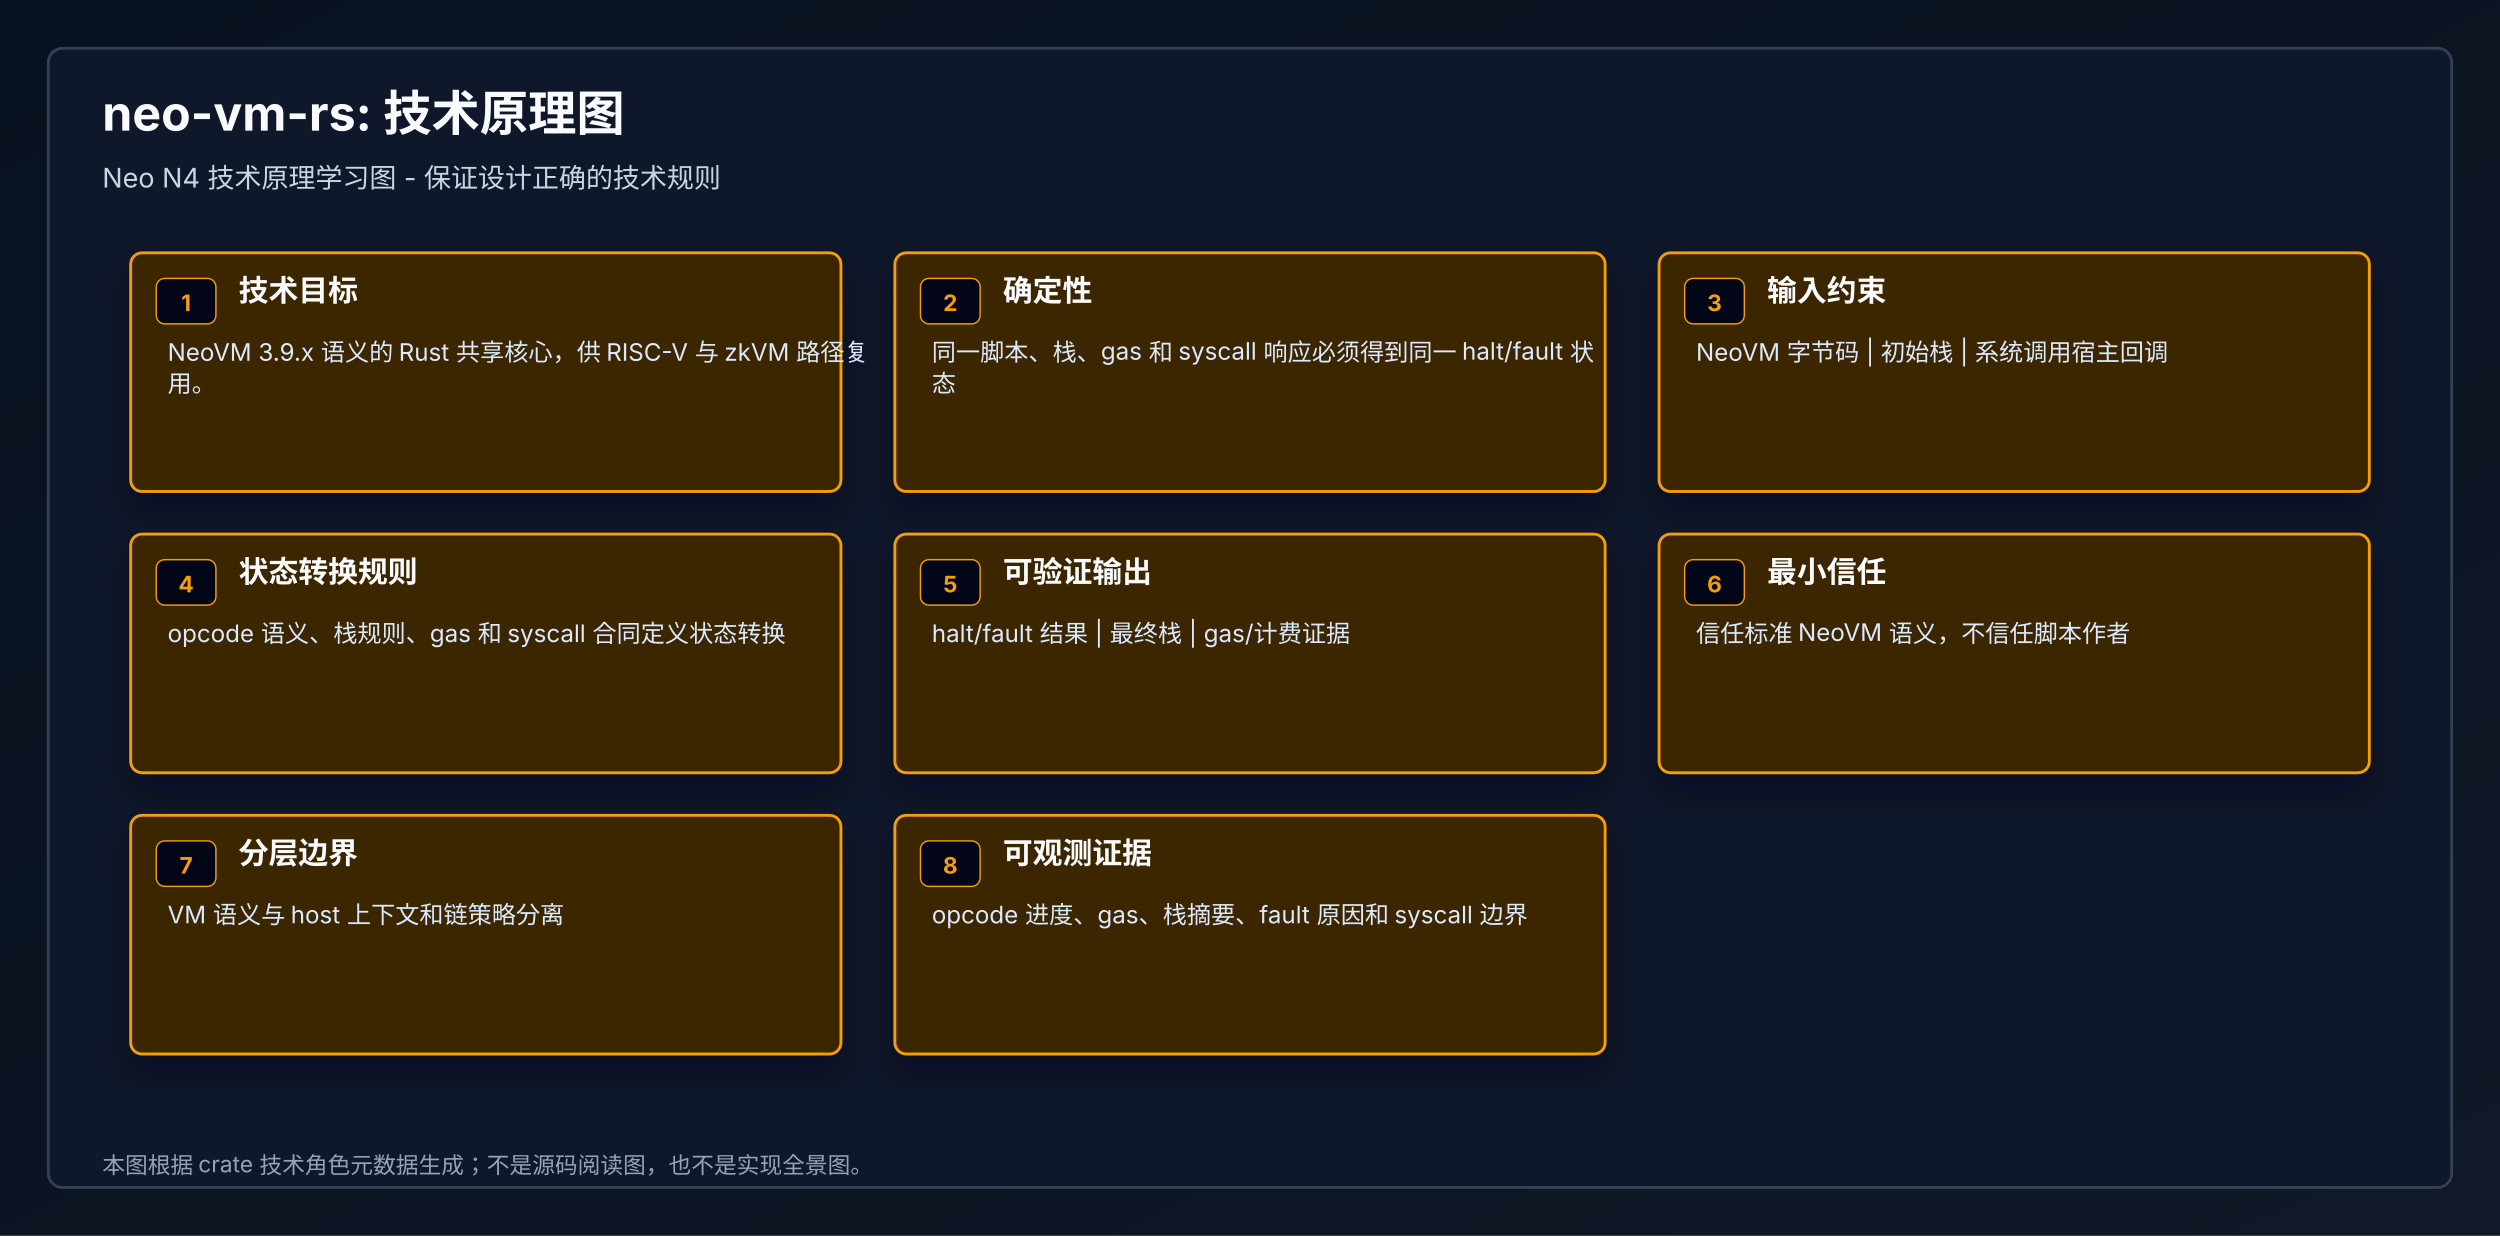
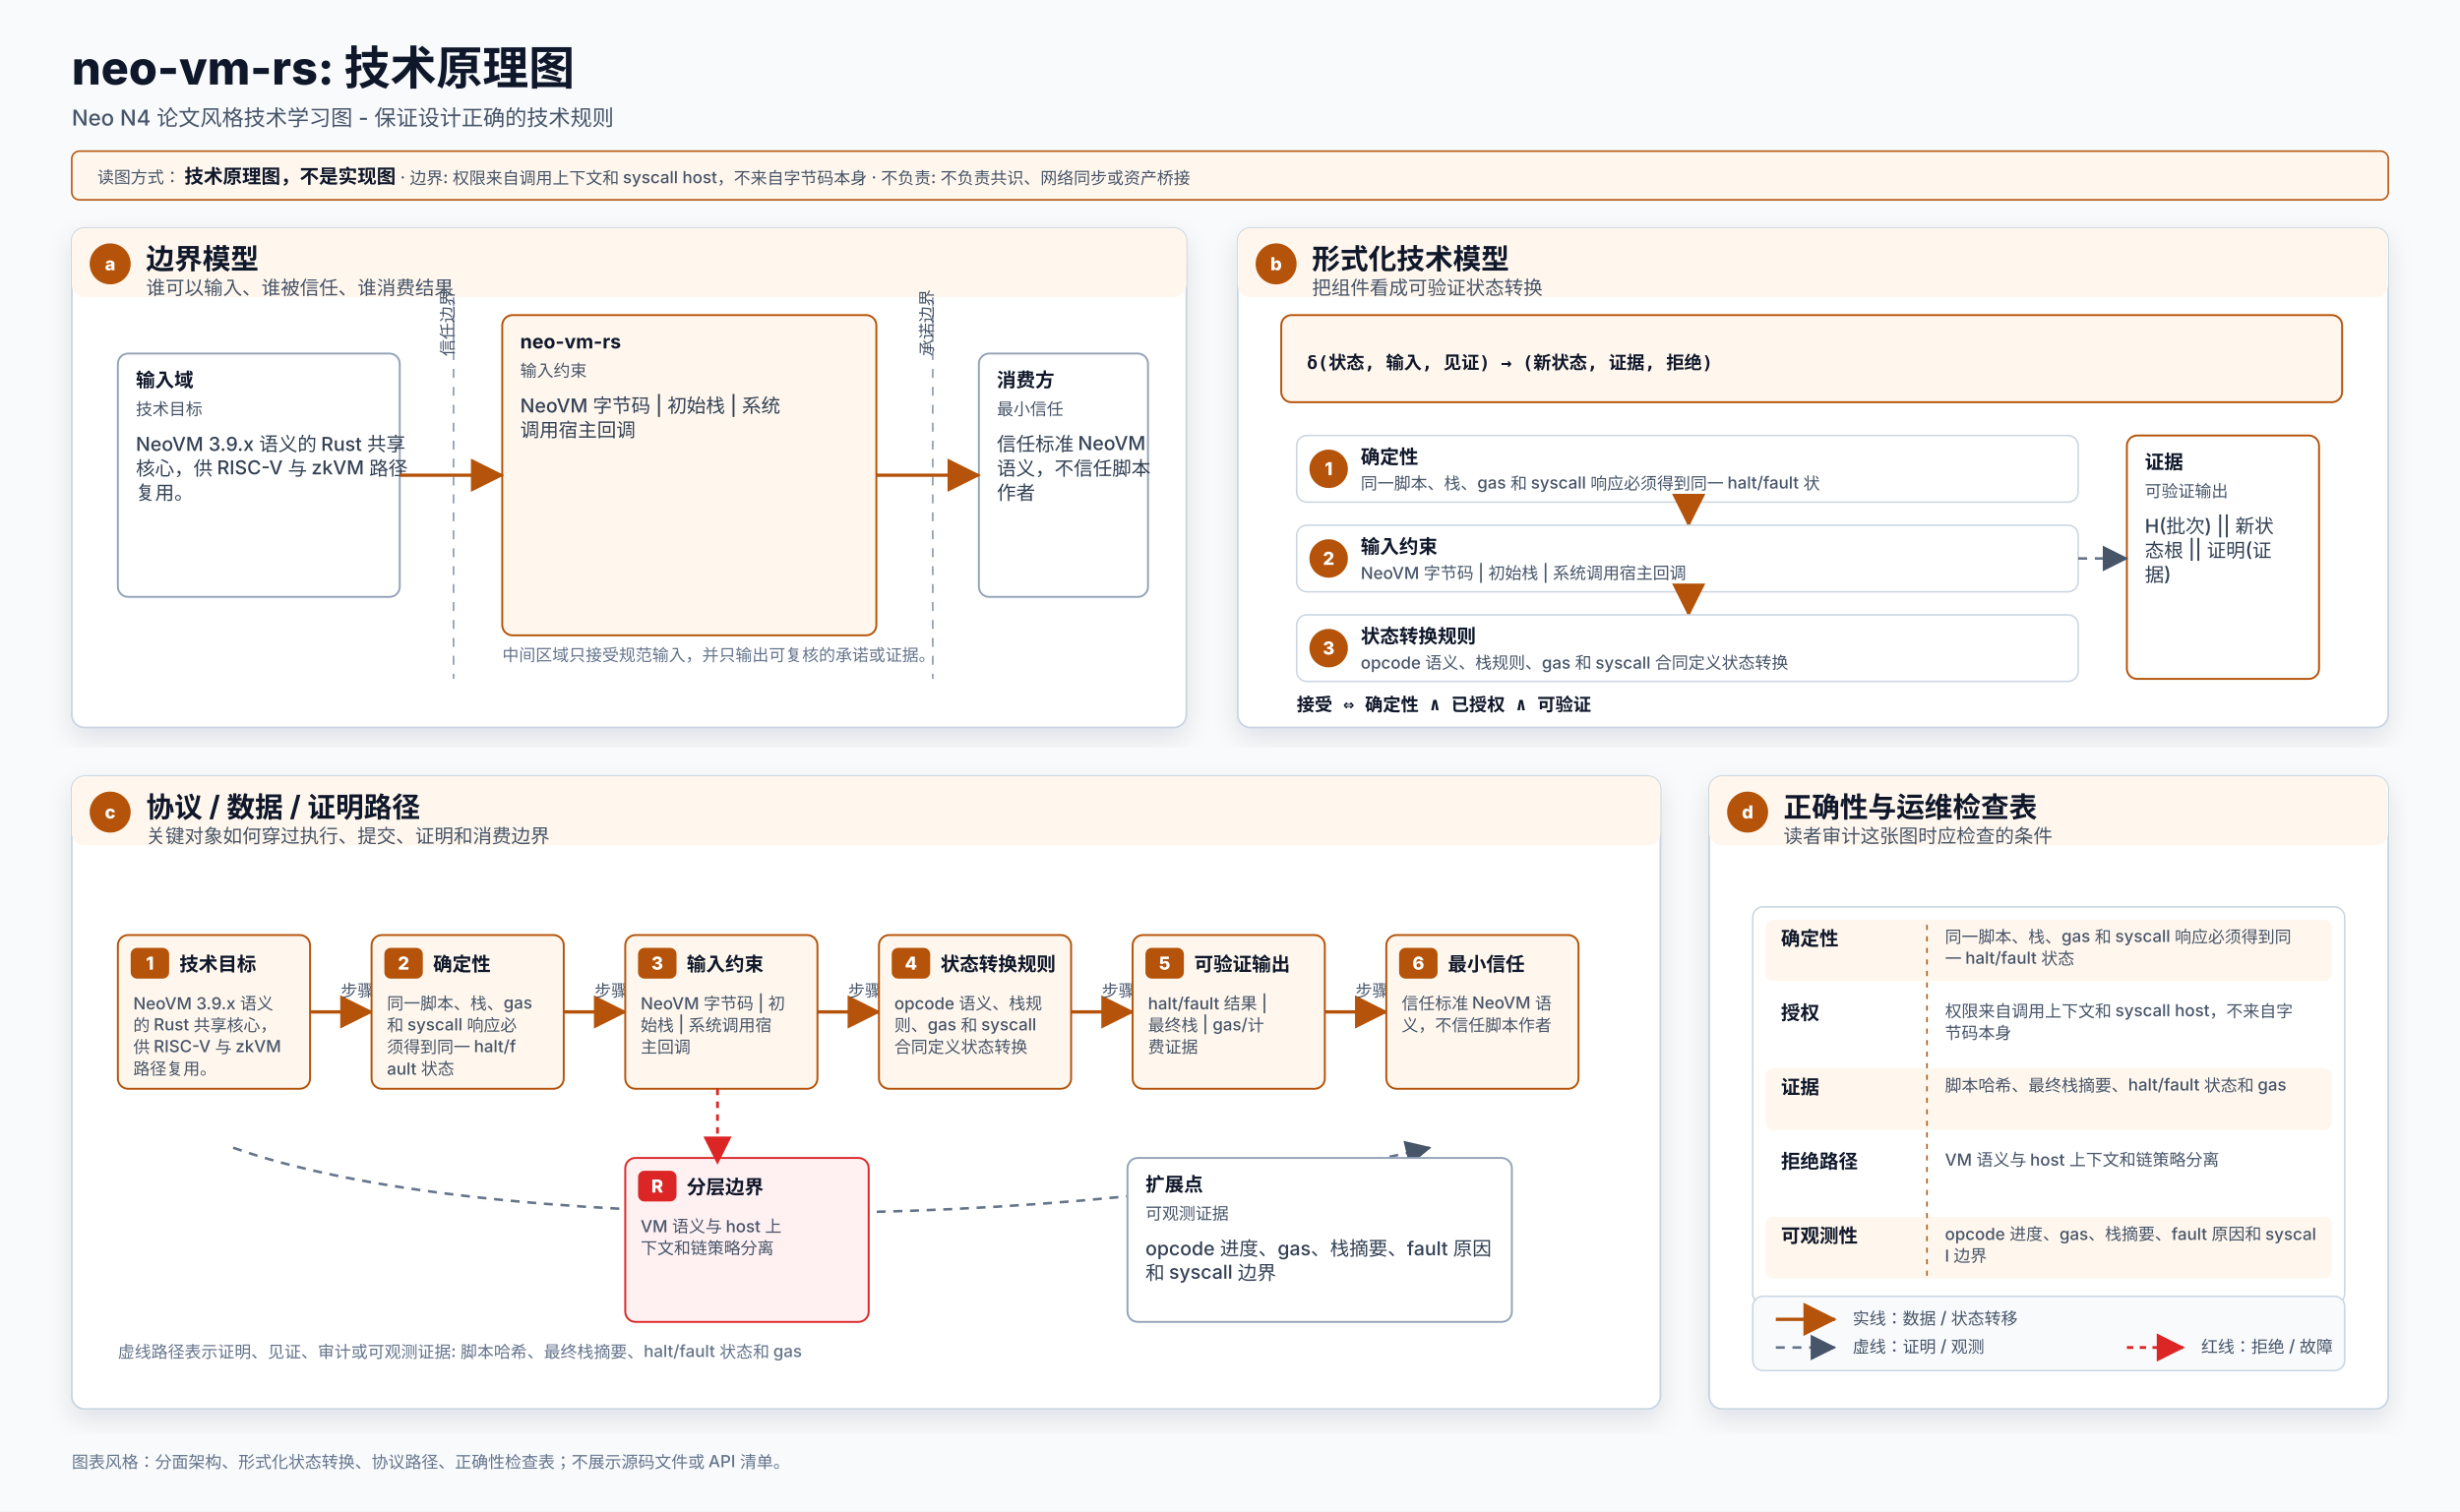
- <svg xmlns="http://www.w3.org/2000/svg" width="1760" height="870" viewBox="0 0 1760 870" role="img" aria-label="neo-vm-rs 技术原理图">
+ <svg xmlns="http://www.w3.org/2000/svg" width="1920" height="1180" viewBox="0 0 1920 1180" role="img" aria-label="neo-vm-rs 技术原理图">
  <defs>
-     <linearGradient id="bg" x1="0" y1="0" x2="1" y2="1">
-       <stop offset="0%" stop-color="#08111f" />
-       <stop offset="100%" stop-color="#111827" />
-     </linearGradient>
-     <filter id="shadow" x="-15%" y="-15%" width="130%" height="130%">
-       <feDropShadow dx="0" dy="14" stdDeviation="12" flood-color="#020617" flood-opacity="0.42" />
+     <marker id="arrow" viewBox="0 0 10 10" refX="9.4" refY="5" markerWidth="10" markerHeight="10" orient="auto">
+       <path d="M0,0 L10,5 L0,10 Z" fill="#475569" />
+     </marker>
+     <marker id="arrowAccent" viewBox="0 0 10 10" refX="9.4" refY="5" markerWidth="10" markerHeight="10" orient="auto">
+       <path d="M0,0 L10,5 L0,10 Z" fill="#b45309" />
+     </marker>
+     <marker id="arrowFault" viewBox="0 0 10 10" refX="9.4" refY="5" markerWidth="10" markerHeight="10" orient="auto">
+       <path d="M0,0 L10,5 L0,10 Z" fill="#dc2626" />
+     </marker>
+     <filter id="paperShadow" x="-3%" y="-4%" width="106%" height="108%">
+       <feDropShadow dx="0" dy="8" stdDeviation="10" flood-color="#0f172a" flood-opacity="0.10" />
    </filter>
+     <style>
+ .bg{fill:#f8fafc}.panel{fill:#ffffff;stroke:#cbd5e1;stroke-width:1.5;filter:url(#paperShadow)}
+ .panelTitle{font:700 22px 'Inter','Segoe UI',Arial,sans-serif;fill:#0f172a}.panelSub{font:500 15px 'Inter','Segoe UI',Arial,sans-serif;fill:#475569}
+ .title{font:800 36px 'Inter','Segoe UI',Arial,sans-serif;fill:#0f172a}.subtitle{font:500 17px 'Inter','Segoe UI',Arial,sans-serif;fill:#475569}
+ .small{font:500 13px 'Inter','Segoe UI',Arial,sans-serif;fill:#475569}.body{font:500 15px 'Inter','Segoe UI',Arial,sans-serif;fill:#334155}
+ .bodyStrong{font:750 15px 'Inter','Segoe UI',Arial,sans-serif;fill:#0f172a}.mono{font:650 14px 'Cascadia Mono','SFMono-Regular',Consolas,monospace;fill:#0f172a}
+ .label{font:800 14px 'Inter','Segoe UI',Arial,sans-serif;fill:#ffffff}.caption{font:500 13px 'Inter','Segoe UI',Arial,sans-serif;fill:#64748b}
+ .arrow{stroke:#475569;stroke-width:2.2;fill:none;marker-end:url(#arrow)}.arrowAccent{stroke:#b45309;stroke-width:2.6;fill:none;marker-end:url(#arrowAccent)}.arrowDash{stroke:#64748b;stroke-width:2;fill:none;stroke-dasharray:7 6;marker-end:url(#arrow)}.arrowFault{stroke:#dc2626;stroke-width:2.2;fill:none;stroke-dasharray:5 5;marker-end:url(#arrowFault)}
+ </style>
  </defs>
-   <rect width="1760" height="100%" fill="url(#bg)" />
-   <rect x="34" y="34" width="1692" height="802" rx="10" fill="#0f172a" stroke="#334155" stroke-width="2" />
-   <text x="72" y="92" fill="#f8fafc" font-family="Inter,Segoe UI,Arial,sans-serif" font-size="34" font-weight="700">neo-vm-rs: 技术原理图</text>
-   <text x="72" y="132" fill="#cbd5e1" font-family="Inter,Segoe UI,Arial,sans-serif" font-size="19">Neo N4 技术原理学习图 - 保证设计正确的技术规则</text>
-   <rect x="92" y="178" width="500" height="168" rx="8" fill="#3a2500" stroke="#f59e0b" stroke-width="2" filter="url(#shadow)" />
-   <rect x="110" y="196" width="42" height="32" rx="6" fill="#020617" stroke="#f59e0b" stroke-width="1" />
-   <text x="131" y="219" text-anchor="middle" fill="#f59e0b" font-family="Inter,Segoe UI,Arial,sans-serif" font-size="16" font-weight="700">1</text>
-   <text x="168" y="212" fill="#f8fafc" font-family="Inter,Segoe UI,Arial,sans-serif" font-size="21" font-weight="700">技术目标</text>
-   <text x="118" y="254" fill="#dbeafe" font-family="Inter,Segoe UI,Arial,sans-serif" font-size="17">NeoVM 3.9.x 语义的 Rust 共享核心，供 RISC-V 与 zkVM 路径复</text>
-   <text x="118" y="276" fill="#dbeafe" font-family="Inter,Segoe UI,Arial,sans-serif" font-size="17">用。</text>
-   <rect x="630" y="178" width="500" height="168" rx="8" fill="#3a2500" stroke="#f59e0b" stroke-width="2" filter="url(#shadow)" />
-   <rect x="648" y="196" width="42" height="32" rx="6" fill="#020617" stroke="#f59e0b" stroke-width="1" />
-   <text x="669" y="219" text-anchor="middle" fill="#f59e0b" font-family="Inter,Segoe UI,Arial,sans-serif" font-size="16" font-weight="700">2</text>
-   <text x="706" y="212" fill="#f8fafc" font-family="Inter,Segoe UI,Arial,sans-serif" font-size="21" font-weight="700">确定性</text>
-   <text x="656" y="254" fill="#dbeafe" font-family="Inter,Segoe UI,Arial,sans-serif" font-size="17">同一脚本、栈、gas 和 syscall 响应必须得到同一 halt/fault 状</text>
-   <text x="656" y="276" fill="#dbeafe" font-family="Inter,Segoe UI,Arial,sans-serif" font-size="17">态</text>
-   <rect x="1168" y="178" width="500" height="168" rx="8" fill="#3a2500" stroke="#f59e0b" stroke-width="2" filter="url(#shadow)" />
-   <rect x="1186" y="196" width="42" height="32" rx="6" fill="#020617" stroke="#f59e0b" stroke-width="1" />
-   <text x="1207" y="219" text-anchor="middle" fill="#f59e0b" font-family="Inter,Segoe UI,Arial,sans-serif" font-size="16" font-weight="700">3</text>
-   <text x="1244" y="212" fill="#f8fafc" font-family="Inter,Segoe UI,Arial,sans-serif" font-size="21" font-weight="700">输入约束</text>
-   <text x="1194" y="254" fill="#dbeafe" font-family="Inter,Segoe UI,Arial,sans-serif" font-size="17">NeoVM 字节码 | 初始栈 | 系统调用宿主回调</text>
-   <rect x="92" y="376" width="500" height="168" rx="8" fill="#3a2500" stroke="#f59e0b" stroke-width="2" filter="url(#shadow)" />
-   <rect x="110" y="394" width="42" height="32" rx="6" fill="#020617" stroke="#f59e0b" stroke-width="1" />
-   <text x="131" y="417" text-anchor="middle" fill="#f59e0b" font-family="Inter,Segoe UI,Arial,sans-serif" font-size="16" font-weight="700">4</text>
-   <text x="168" y="410" fill="#f8fafc" font-family="Inter,Segoe UI,Arial,sans-serif" font-size="21" font-weight="700">状态转换规则</text>
-   <text x="118" y="452" fill="#dbeafe" font-family="Inter,Segoe UI,Arial,sans-serif" font-size="17">opcode 语义、栈规则、gas 和 syscall 合同定义状态转换</text>
-   <rect x="630" y="376" width="500" height="168" rx="8" fill="#3a2500" stroke="#f59e0b" stroke-width="2" filter="url(#shadow)" />
-   <rect x="648" y="394" width="42" height="32" rx="6" fill="#020617" stroke="#f59e0b" stroke-width="1" />
-   <text x="669" y="417" text-anchor="middle" fill="#f59e0b" font-family="Inter,Segoe UI,Arial,sans-serif" font-size="16" font-weight="700">5</text>
-   <text x="706" y="410" fill="#f8fafc" font-family="Inter,Segoe UI,Arial,sans-serif" font-size="21" font-weight="700">可验证输出</text>
-   <text x="656" y="452" fill="#dbeafe" font-family="Inter,Segoe UI,Arial,sans-serif" font-size="17">halt/fault 结果 | 最终栈 | gas/计费证据</text>
-   <rect x="1168" y="376" width="500" height="168" rx="8" fill="#3a2500" stroke="#f59e0b" stroke-width="2" filter="url(#shadow)" />
-   <rect x="1186" y="394" width="42" height="32" rx="6" fill="#020617" stroke="#f59e0b" stroke-width="1" />
-   <text x="1207" y="417" text-anchor="middle" fill="#f59e0b" font-family="Inter,Segoe UI,Arial,sans-serif" font-size="16" font-weight="700">6</text>
-   <text x="1244" y="410" fill="#f8fafc" font-family="Inter,Segoe UI,Arial,sans-serif" font-size="21" font-weight="700">最小信任</text>
-   <text x="1194" y="452" fill="#dbeafe" font-family="Inter,Segoe UI,Arial,sans-serif" font-size="17">信任标准 NeoVM 语义，不信任脚本作者</text>
-   <rect x="92" y="574" width="500" height="168" rx="8" fill="#3a2500" stroke="#f59e0b" stroke-width="2" filter="url(#shadow)" />
-   <rect x="110" y="592" width="42" height="32" rx="6" fill="#020617" stroke="#f59e0b" stroke-width="1" />
-   <text x="131" y="615" text-anchor="middle" fill="#f59e0b" font-family="Inter,Segoe UI,Arial,sans-serif" font-size="16" font-weight="700">7</text>
-   <text x="168" y="608" fill="#f8fafc" font-family="Inter,Segoe UI,Arial,sans-serif" font-size="21" font-weight="700">分层边界</text>
-   <text x="118" y="650" fill="#dbeafe" font-family="Inter,Segoe UI,Arial,sans-serif" font-size="17">VM 语义与 host 上下文和链策略分离</text>
-   <rect x="630" y="574" width="500" height="168" rx="8" fill="#3a2500" stroke="#f59e0b" stroke-width="2" filter="url(#shadow)" />
-   <rect x="648" y="592" width="42" height="32" rx="6" fill="#020617" stroke="#f59e0b" stroke-width="1" />
-   <text x="669" y="615" text-anchor="middle" fill="#f59e0b" font-family="Inter,Segoe UI,Arial,sans-serif" font-size="16" font-weight="700">8</text>
-   <text x="706" y="608" fill="#f8fafc" font-family="Inter,Segoe UI,Arial,sans-serif" font-size="21" font-weight="700">可观测证据</text>
-   <text x="656" y="650" fill="#dbeafe" font-family="Inter,Segoe UI,Arial,sans-serif" font-size="17">opcode 进度、gas、栈摘要、fault 原因和 syscall 边界</text>
-   <text x="72" y="826" fill="#94a3b8" font-family="Inter,Segoe UI,Arial,sans-serif" font-size="16">本图根据 crate 技术角色元数据生成；不是源码阅读图，也不是实现全景图。</text>
+   <rect class="bg" width="1920" height="1180" />
+   <text x="56" y="66" class="title">neo-vm-rs: 技术原理图</text>
+   <text x="56" y="98" class="subtitle">Neo N4 论文风格技术学习图 - 保证设计正确的技术规则</text>
+   <rect x="56" y="118" width="1808" height="38" rx="6" fill="#fff7ed" stroke="#b45309" stroke-width="1.2" />
+   <text x="76" y="143" class="small">读图方式： <tspan class="bodyStrong">技术原理图，不是实现图</tspan> · 边界: 权限来自调用上下文和 syscall host，不来自字节码本身 · 不负责: 不负责共识、网络同步或资产桥接</text>
+   <rect x="56" y="178" width="870" height="390" rx="10" class="panel" />
+   <rect x="56" y="178" width="870" height="54" rx="10" fill="#fff7ed" stroke="#cbd5e1" stroke-width="0" />
+   <circle cx="86" cy="206" r="16" fill="#b45309" />
+   <text x="86" y="211" text-anchor="middle" class="label">a</text>
+   <text x="114" y="210" class="panelTitle">边界模型</text>
+   <text x="114" y="230" class="panelSub">谁可以输入、谁被信任、谁消费结果</text>
+   <rect x="966" y="178" width="898" height="390" rx="10" class="panel" />
+   <rect x="966" y="178" width="898" height="54" rx="10" fill="#fff7ed" stroke="#cbd5e1" stroke-width="0" />
+   <circle cx="996" cy="206" r="16" fill="#b45309" />
+   <text x="996" y="211" text-anchor="middle" class="label">b</text>
+   <text x="1024" y="210" class="panelTitle">形式化技术模型</text>
+   <text x="1024" y="230" class="panelSub">把组件看成可验证状态转换</text>
+   <rect x="56" y="606" width="1240" height="494" rx="10" class="panel" />
+   <rect x="56" y="606" width="1240" height="54" rx="10" fill="#fff7ed" stroke="#cbd5e1" stroke-width="0" />
+   <circle cx="86" cy="634" r="16" fill="#b45309" />
+   <text x="86" y="639" text-anchor="middle" class="label">c</text>
+   <text x="114" y="638" class="panelTitle">协议 / 数据 / 证明路径</text>
+   <text x="114" y="658" class="panelSub">关键对象如何穿过执行、提交、证明和消费边界</text>
+   <rect x="1334" y="606" width="530" height="494" rx="10" class="panel" />
+   <rect x="1334" y="606" width="530" height="54" rx="10" fill="#fff7ed" stroke="#cbd5e1" stroke-width="0" />
+   <circle cx="1364" cy="634" r="16" fill="#b45309" />
+   <text x="1364" y="639" text-anchor="middle" class="label">d</text>
+   <text x="1392" y="638" class="panelTitle">正确性与运维检查表</text>
+   <text x="1392" y="658" class="panelSub">读者审计这张图时应检查的条件</text>
+   <rect x="92" y="276" width="220" height="190" rx="8" fill="#ffffff" stroke="#94a3b8" stroke-width="1.5" />
+   <text x="106" y="302" class="bodyStrong">输入域</text>
+   <text x="106" y="324" class="small">技术目标</text>
+   <text x="106" y="352" class="body">NeoVM 3.9.x 语义的 Rust 共享</text>
+   <text x="106" y="371" class="body">核心，供 RISC-V 与 zkVM 路径</text>
+   <text x="106" y="390" class="body">复用。</text>
+   <line x1="354" y1="232" x2="354" y2="530" stroke="#94a3b8" stroke-width="1.4" stroke-dasharray="7 7" />
+   <text x="354" y="252" class="small" text-anchor="middle" transform="rotate(-90 354 252)">信任边界</text>
+   <rect x="392" y="246" width="292" height="250" rx="8" fill="#fff7ed" stroke="#b45309" stroke-width="1.5" />
+   <text x="406" y="272" class="bodyStrong">neo-vm-rs</text>
+   <text x="406" y="294" class="small">输入约束</text>
+   <text x="406" y="322" class="body">NeoVM 字节码 | 初始栈 | 系统</text>
+   <text x="406" y="341" class="body">调用宿主回调</text>
+   <line x1="728" y1="232" x2="728" y2="530" stroke="#94a3b8" stroke-width="1.4" stroke-dasharray="7 7" />
+   <text x="728" y="252" class="small" text-anchor="middle" transform="rotate(-90 728 252)">承诺边界</text>
+   <rect x="764" y="276" width="132" height="190" rx="8" fill="#ffffff" stroke="#94a3b8" stroke-width="1.5" />
+   <text x="778" y="302" class="bodyStrong">消费方</text>
+   <text x="778" y="324" class="small">最小信任</text>
+   <text x="778" y="352" class="body">信任标准 NeoVM </text>
+   <text x="778" y="371" class="body">语义，不信任脚本</text>
+   <text x="778" y="390" class="body">作者</text>
+   <path class="arrowAccent" d="M312 371 C338 371 358 371 392 371" />
+   <path class="arrowAccent" d="M684 371 C706 371 730 371 764 371" />
+   <text x="392" y="516" class="caption">中间区域只接受规范输入，并只输出可复核的承诺或证据。</text>
+   <rect x="1000" y="246" width="828" height="68" rx="8" fill="#fff7ed" stroke="#b45309" stroke-width="1.5" />
+   <text x="1020" y="288" class="mono">δ(状态, 输入, 见证) → (新状态, 证据, 拒绝)</text>
+   <rect x="1012" y="340" width="610" height="52" rx="8" fill="#ffffff" stroke="#cbd5e1" stroke-width="1.2" />
+   <circle cx="1037" cy="366" r="15" fill="#b45309" />
+   <text x="1037" y="371" text-anchor="middle" class="label">1</text>
+   <text x="1062" y="362" class="bodyStrong">确定性</text>
+   <text x="1062" y="382" class="small">同一脚本、栈、gas 和 syscall 响应必须得到同一 halt/fault 状</text>
+   <path class="arrowAccent" d="M1318 392 L1318 410" />
+   <rect x="1012" y="410" width="610" height="52" rx="8" fill="#ffffff" stroke="#cbd5e1" stroke-width="1.2" />
+   <circle cx="1037" cy="436" r="15" fill="#b45309" />
+   <text x="1037" y="441" text-anchor="middle" class="label">2</text>
+   <text x="1062" y="432" class="bodyStrong">输入约束</text>
+   <text x="1062" y="452" class="small">NeoVM 字节码 | 初始栈 | 系统调用宿主回调</text>
+   <path class="arrowAccent" d="M1318 462 L1318 480" />
+   <rect x="1012" y="480" width="610" height="52" rx="8" fill="#ffffff" stroke="#cbd5e1" stroke-width="1.2" />
+   <circle cx="1037" cy="506" r="15" fill="#b45309" />
+   <text x="1037" y="511" text-anchor="middle" class="label">3</text>
+   <text x="1062" y="502" class="bodyStrong">状态转换规则</text>
+   <text x="1062" y="522" class="small">opcode 语义、栈规则、gas 和 syscall 合同定义状态转换</text>
+   <rect x="1660" y="340" width="150" height="190" rx="8" fill="#ffffff" stroke="#b45309" stroke-width="1.5" />
+   <text x="1674" y="366" class="bodyStrong">证据</text>
+   <text x="1674" y="388" class="small">可验证输出</text>
+   <text x="1674" y="416" class="body">H(批次) || 新状</text>
+   <text x="1674" y="435" class="body">态根 || 证明(证</text>
+   <text x="1674" y="454" class="body">据)</text>
+   <path class="arrowDash" d="M1622 436 C1642 436 1648 436 1660 436" />
+   <text x="1012" y="555" class="mono">接受 ⇔ 确定性 ∧ 已授权 ∧ 可验证</text>
+   <rect x="92" y="730" width="150" height="120" rx="8" fill="#fff7ed" stroke="#b45309" stroke-width="1.5" />
+   <rect x="102" y="740" width="30" height="24" rx="5" fill="#b45309" />
+   <text x="117" y="757" text-anchor="middle" class="label">1</text>
+   <text x="140" y="758" class="bodyStrong">技术目标</text>
+   <text x="104" y="788" class="small">NeoVM 3.9.x 语义</text>
+   <text x="104" y="805" class="small">的 Rust 共享核心，</text>
+   <text x="104" y="822" class="small">供 RISC-V 与 zkVM</text>
+   <text x="104" y="839" class="small"> 路径复用。</text>
+   <path class="arrowAccent" d="M242 790 L290 790" />
+   <text x="266" y="778" class="small">步骤 1</text>
+   <rect x="290" y="730" width="150" height="120" rx="8" fill="#fff7ed" stroke="#b45309" stroke-width="1.5" />
+   <rect x="300" y="740" width="30" height="24" rx="5" fill="#b45309" />
+   <text x="315" y="757" text-anchor="middle" class="label">2</text>
+   <text x="338" y="758" class="bodyStrong">确定性</text>
+   <text x="302" y="788" class="small">同一脚本、栈、gas </text>
+   <text x="302" y="805" class="small">和 syscall 响应必</text>
+   <text x="302" y="822" class="small">须得到同一 halt/f</text>
+   <text x="302" y="839" class="small">ault 状态</text>
+   <path class="arrowAccent" d="M440 790 L488 790" />
+   <text x="464" y="778" class="small">步骤 2</text>
+   <rect x="488" y="730" width="150" height="120" rx="8" fill="#fff7ed" stroke="#b45309" stroke-width="1.5" />
+   <rect x="498" y="740" width="30" height="24" rx="5" fill="#b45309" />
+   <text x="513" y="757" text-anchor="middle" class="label">3</text>
+   <text x="536" y="758" class="bodyStrong">输入约束</text>
+   <text x="500" y="788" class="small">NeoVM 字节码 | 初</text>
+   <text x="500" y="805" class="small">始栈 | 系统调用宿</text>
+   <text x="500" y="822" class="small">主回调</text>
+   <path class="arrowAccent" d="M638 790 L686 790" />
+   <text x="662" y="778" class="small">步骤 3</text>
+   <rect x="686" y="730" width="150" height="120" rx="8" fill="#fff7ed" stroke="#b45309" stroke-width="1.5" />
+   <rect x="696" y="740" width="30" height="24" rx="5" fill="#b45309" />
+   <text x="711" y="757" text-anchor="middle" class="label">4</text>
+   <text x="734" y="758" class="bodyStrong">状态转换规则</text>
+   <text x="698" y="788" class="small">opcode 语义、栈规</text>
+   <text x="698" y="805" class="small">则、gas 和 syscall</text>
+   <text x="698" y="822" class="small"> 合同定义状态转换</text>
+   <path class="arrowAccent" d="M836 790 L884 790" />
+   <text x="860" y="778" class="small">步骤 4</text>
+   <rect x="884" y="730" width="150" height="120" rx="8" fill="#fff7ed" stroke="#b45309" stroke-width="1.5" />
+   <rect x="894" y="740" width="30" height="24" rx="5" fill="#b45309" />
+   <text x="909" y="757" text-anchor="middle" class="label">5</text>
+   <text x="932" y="758" class="bodyStrong">可验证输出</text>
+   <text x="896" y="788" class="small">halt/fault 结果 |</text>
+   <text x="896" y="805" class="small"> 最终栈 | gas/计</text>
+   <text x="896" y="822" class="small">费证据</text>
+   <path class="arrowAccent" d="M1034 790 L1082 790" />
+   <text x="1058" y="778" class="small">步骤 5</text>
+   <rect x="1082" y="730" width="150" height="120" rx="8" fill="#fff7ed" stroke="#b45309" stroke-width="1.5" />
+   <rect x="1092" y="740" width="30" height="24" rx="5" fill="#b45309" />
+   <text x="1107" y="757" text-anchor="middle" class="label">6</text>
+   <text x="1130" y="758" class="bodyStrong">最小信任</text>
+   <text x="1094" y="788" class="small">信任标准 NeoVM 语</text>
+   <text x="1094" y="805" class="small">义，不信任脚本作者</text>
+   <path class="arrowDash" d="M182 896 C372 964 832 964 1116 896" />
+   <rect x="488" y="904" width="190" height="128" rx="8" fill="#fff1f2" stroke="#dc2626" stroke-width="1.5" />
+   <rect x="498" y="914" width="30" height="24" rx="5" fill="#dc2626" />
+   <text x="513" y="931" text-anchor="middle" class="label">R</text>
+   <text x="536" y="932" class="bodyStrong">分层边界</text>
+   <text x="500" y="962" class="small">VM 语义与 host 上</text>
+   <text x="500" y="979" class="small">下文和链策略分离</text>
+   <path class="arrowFault" d="M560 850 L560 908" />
+   <rect x="880" y="904" width="300" height="128" rx="8" fill="#ffffff" stroke="#94a3b8" stroke-width="1.5" />
+   <text x="894" y="930" class="bodyStrong">扩展点</text>
+   <text x="894" y="952" class="small">可观测证据</text>
+   <text x="894" y="980" class="body">opcode 进度、gas、栈摘要、fault 原因</text>
+   <text x="894" y="999" class="body">和 syscall 边界</text>
+   <text x="92" y="1060" class="caption">虚线路径表示证明、见证、审计或可观测证据: 脚本哈希、最终栈摘要、halt/fault 状态和 gas</text>
+   <rect x="1368" y="708" width="462" height="310" rx="8" fill="#ffffff" stroke="#cbd5e1" stroke-width="1.2" />
+   <rect x="1378" y="718" width="442" height="48" rx="6" fill="#fff7ed" />
+   <text x="1390" y="738" class="bodyStrong">确定性</text>
+   <text x="1518" y="736" class="small">同一脚本、栈、gas 和 syscall 响应必须得到同</text>
+   <text x="1518" y="753" class="small">一 halt/fault 状态</text>
+   <rect x="1378" y="776" width="442" height="48" rx="6" fill="#ffffff" />
+   <text x="1390" y="796" class="bodyStrong">授权</text>
+   <text x="1518" y="794" class="small">权限来自调用上下文和 syscall host，不来自字</text>
+   <text x="1518" y="811" class="small">节码本身</text>
+   <rect x="1378" y="834" width="442" height="48" rx="6" fill="#fff7ed" />
+   <text x="1390" y="854" class="bodyStrong">证据</text>
+   <text x="1518" y="852" class="small">脚本哈希、最终栈摘要、halt/fault 状态和 gas</text>
+   <rect x="1378" y="892" width="442" height="48" rx="6" fill="#ffffff" />
+   <text x="1390" y="912" class="bodyStrong">拒绝路径</text>
+   <text x="1518" y="910" class="small">VM 语义与 host 上下文和链策略分离</text>
+   <rect x="1378" y="950" width="442" height="48" rx="6" fill="#fff7ed" />
+   <text x="1390" y="970" class="bodyStrong">可观测性</text>
+   <text x="1518" y="968" class="small">opcode 进度、gas、栈摘要、fault 原因和 syscal</text>
+   <text x="1518" y="985" class="small">l 边界</text>
+   <line x1="1504" y1="722" x2="1504" y2="998" stroke="#b45309" stroke-width="1.2" stroke-dasharray="4 5" />
+   <rect x="1368" y="1012" width="462" height="58" rx="8" fill="#f8fafc" stroke="#cbd5e1" stroke-width="1.2" />
+   <line x1="1386" y1="1030" x2="1432" y2="1030" stroke="#b45309" stroke-width="2.6" marker-end="url(#arrowAccent)" />
+   <text x="1446" y="1034" class="small">实线：数据 / 状态转移</text>
+   <line x1="1386" y1="1052" x2="1432" y2="1052" stroke="#64748b" stroke-width="2" stroke-dasharray="7 6" marker-end="url(#arrow)" />
+   <text x="1446" y="1056" class="small">虚线：证明 / 观测</text>
+   <line x1="1660" y1="1052" x2="1704" y2="1052" stroke="#dc2626" stroke-width="2.2" stroke-dasharray="5 5" marker-end="url(#arrowFault)" />
+   <text x="1718" y="1056" class="small">红线：拒绝 / 故障</text>
+   <text x="56" y="1146" class="caption">图表风格：分面架构、形式化状态转换、协议路径、正确性检查表；不展示源码文件或 API 清单。</text>
</svg>
